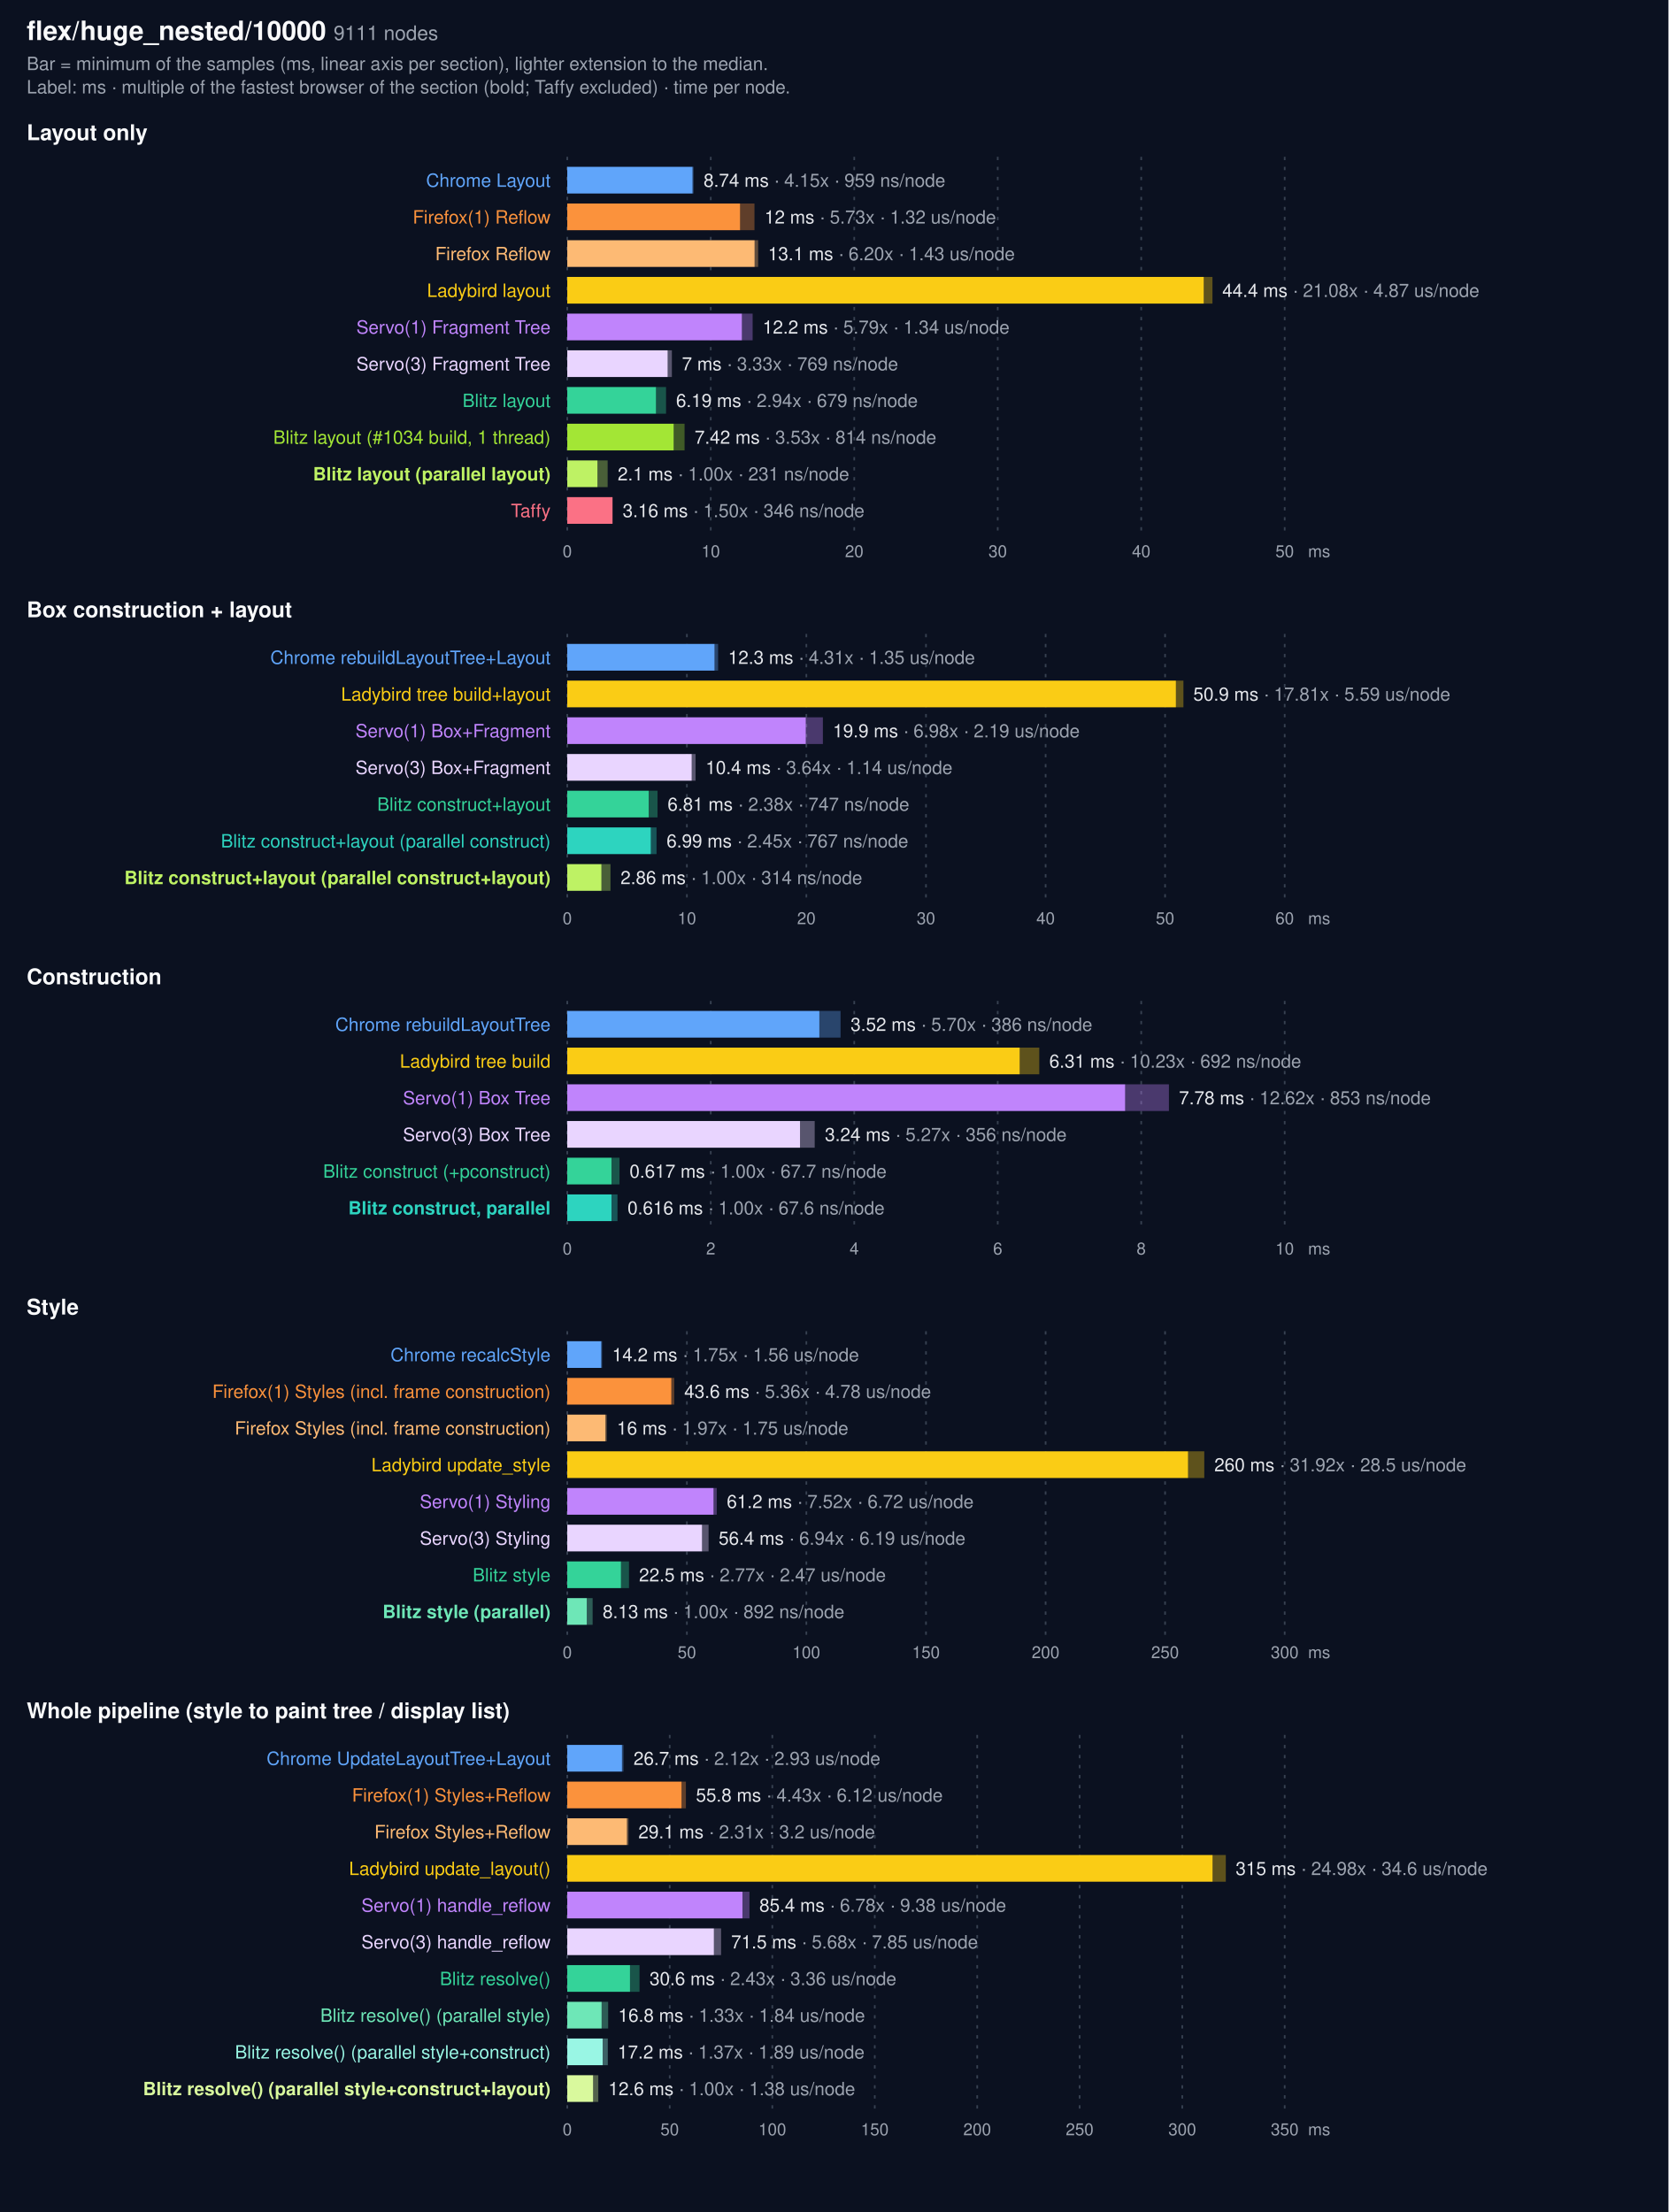
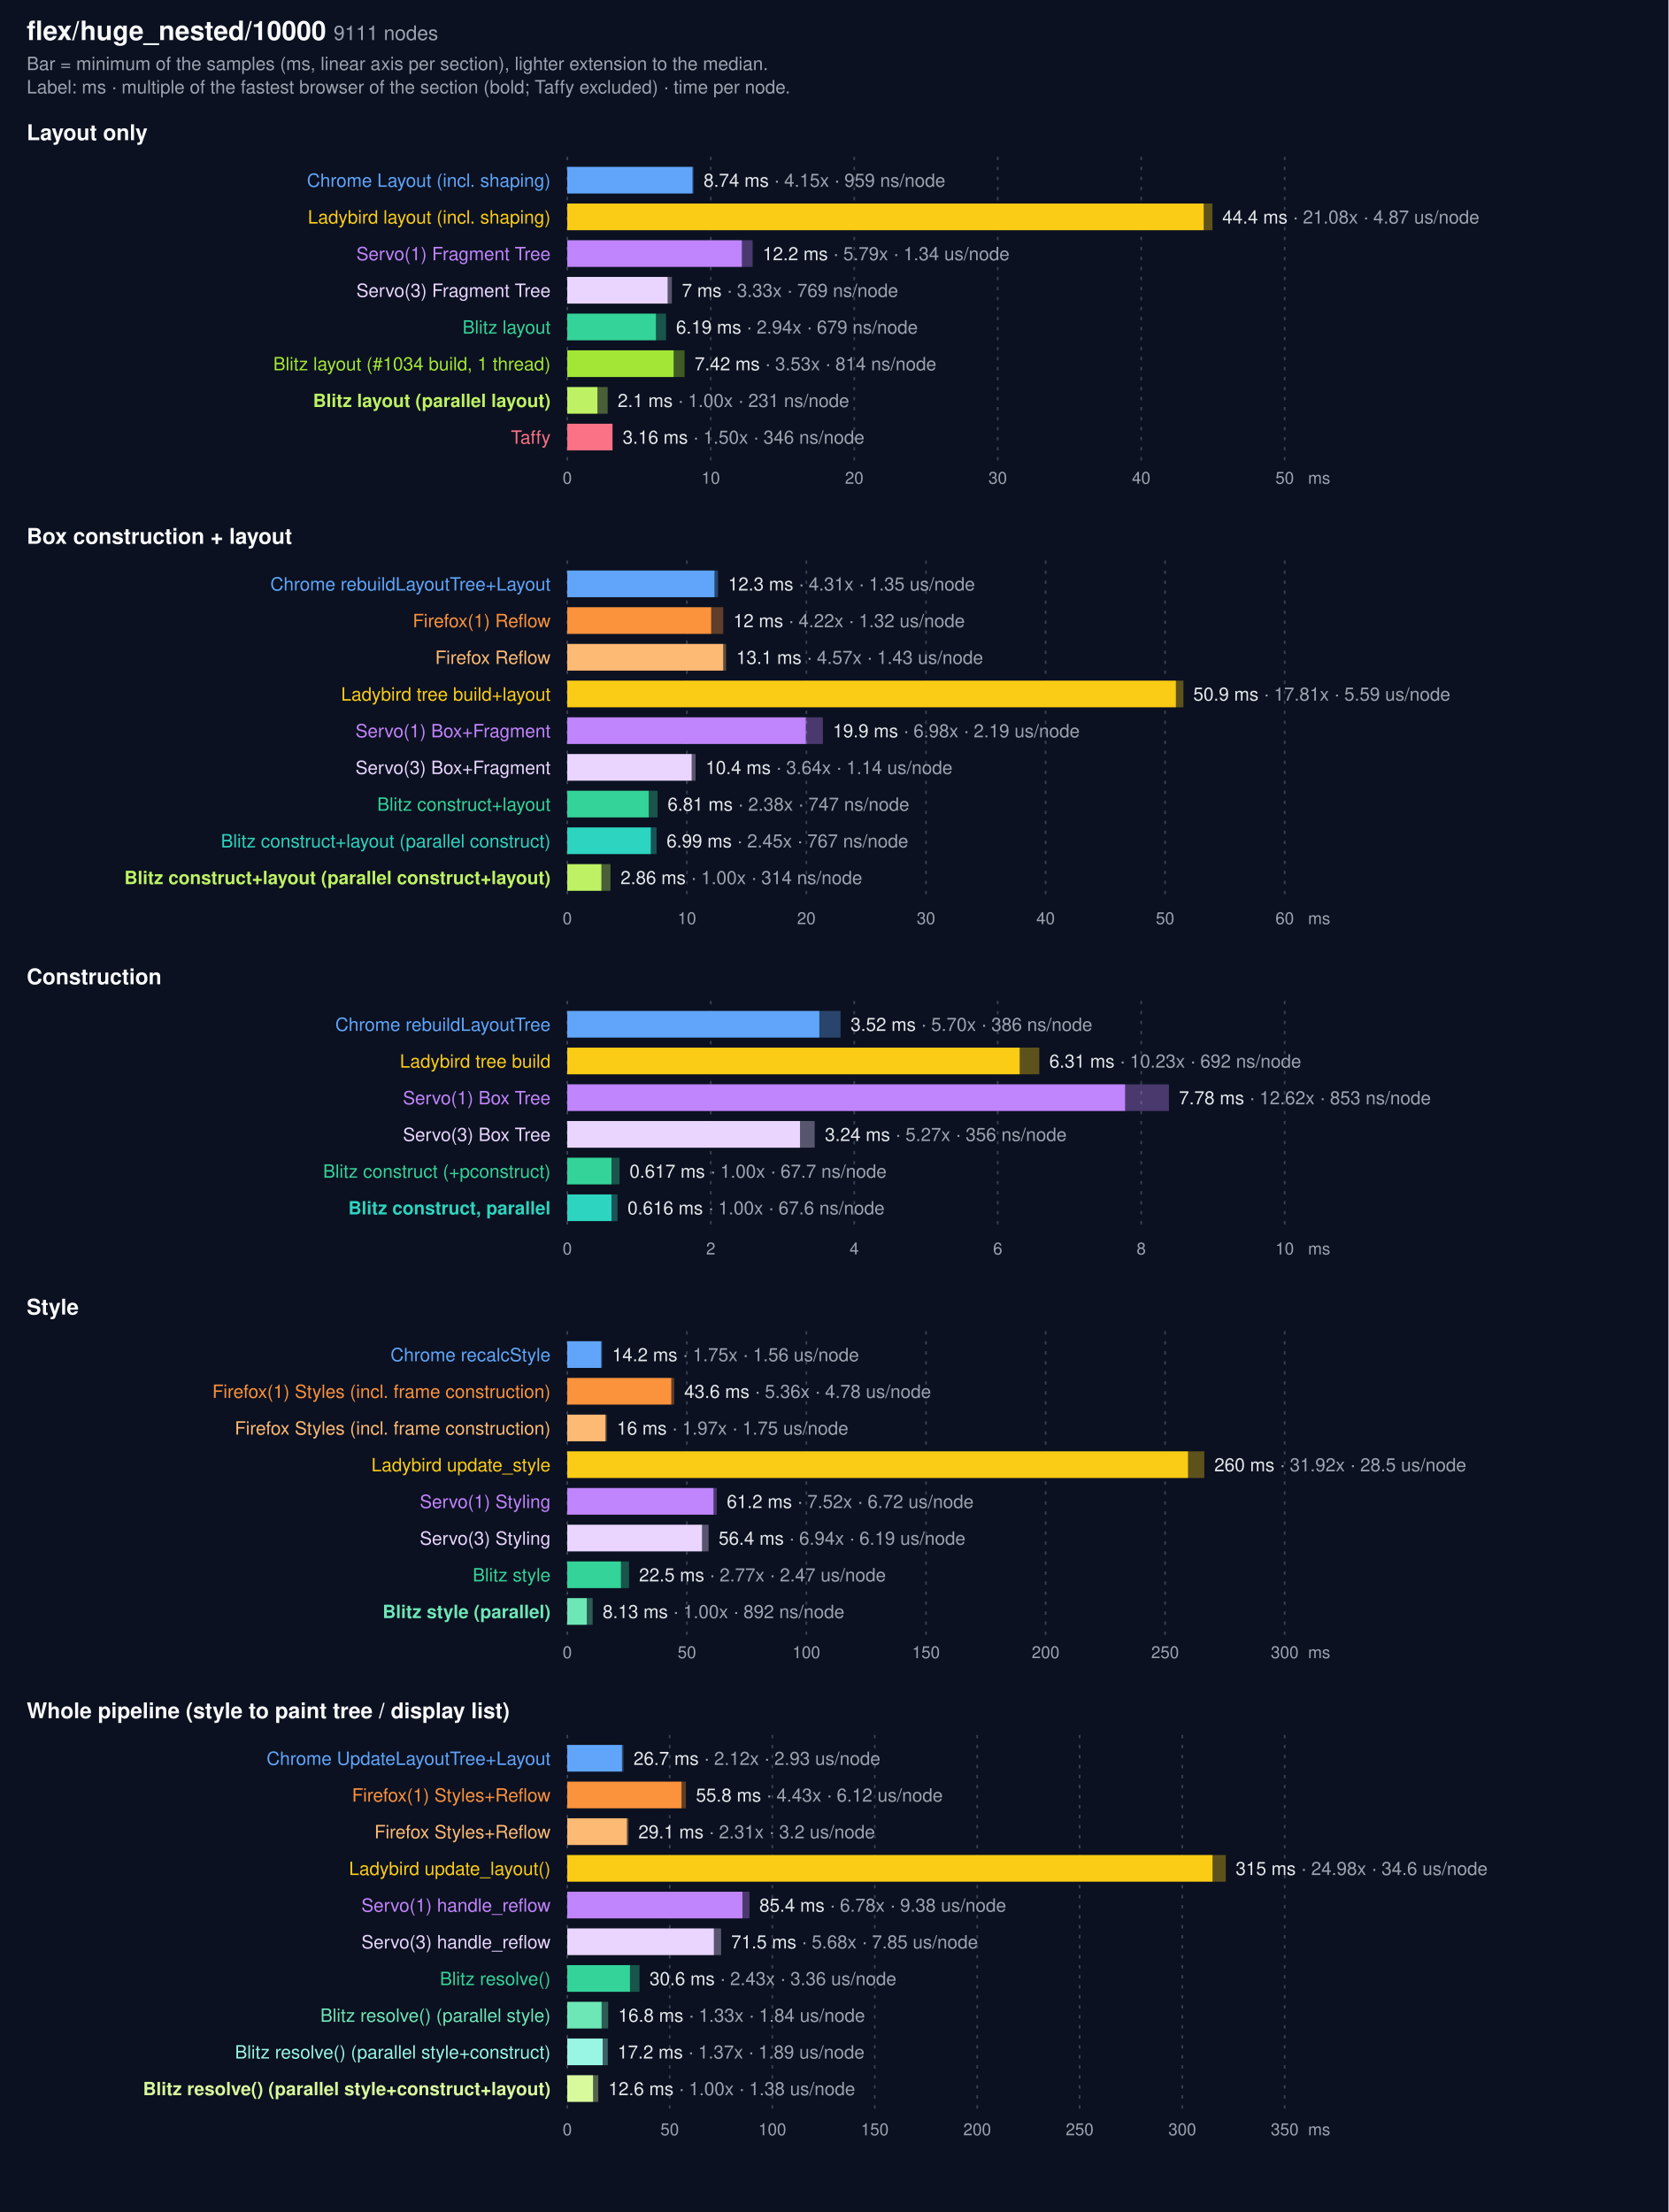
<svg xmlns="http://www.w3.org/2000/svg" width="1000" height="1326" viewBox="0 0 1000 1326" font-family="system-ui, -apple-system, Segoe UI, Helvetica, Arial, sans-serif">
  <rect width="1000" height="1326" fill="#0b1120" />
  <text x="16" y="24" fill="#f9fafb" font-size="16" font-weight="600">flex/huge_nested/10000 <tspan fill="#9ca3af" font-size="12" font-weight="400">9111 nodes</tspan>
  </text>
  <text x="16" y="42" fill="#9ca3af" font-size="11">Bar = minimum of the samples (ms, linear axis per section), lighter extension to the median.</text>
  <text x="16" y="56" fill="#9ca3af" font-size="11">Label: ms · multiple of the fastest browser of the section (bold; Taffy excluded) · time per node.</text>
  <text x="16" y="84" fill="#f9fafb" font-size="13" font-weight="600">Layout only</text>
-   <line x1="340.0" x2="340.0" y1="94" y2="320" stroke="#374151" stroke-dasharray="2 4" />
-   <text x="340.0" y="334" fill="#9ca3af" font-size="10" text-anchor="middle">0</text>
-   <line x1="426.0" x2="426.0" y1="94" y2="320" stroke="#374151" stroke-dasharray="2 4" />
-   <text x="426.0" y="334" fill="#9ca3af" font-size="10" text-anchor="middle">10</text>
-   <line x1="512.0" x2="512.0" y1="94" y2="320" stroke="#374151" stroke-dasharray="2 4" />
-   <text x="512.0" y="334" fill="#9ca3af" font-size="10" text-anchor="middle">20</text>
-   <line x1="598.0" x2="598.0" y1="94" y2="320" stroke="#374151" stroke-dasharray="2 4" />
-   <text x="598.0" y="334" fill="#9ca3af" font-size="10" text-anchor="middle">30</text>
-   <line x1="684.0" x2="684.0" y1="94" y2="320" stroke="#374151" stroke-dasharray="2 4" />
-   <text x="684.0" y="334" fill="#9ca3af" font-size="10" text-anchor="middle">40</text>
-   <line x1="770.0" x2="770.0" y1="94" y2="320" stroke="#374151" stroke-dasharray="2 4" />
-   <text x="770.0" y="334" fill="#9ca3af" font-size="10" text-anchor="middle">50</text>
-   <text x="784" y="334" fill="#9ca3af" font-size="10">ms</text>
-   <text x="330" y="112" fill="#60a5fa" font-size="11" text-anchor="end">Chrome Layout</text>
+   <line x1="340.0" x2="340.0" y1="94" y2="276" stroke="#374151" stroke-dasharray="2 4" />
+   <text x="340.0" y="290" fill="#9ca3af" font-size="10" text-anchor="middle">0</text>
+   <line x1="426.0" x2="426.0" y1="94" y2="276" stroke="#374151" stroke-dasharray="2 4" />
+   <text x="426.0" y="290" fill="#9ca3af" font-size="10" text-anchor="middle">10</text>
+   <line x1="512.0" x2="512.0" y1="94" y2="276" stroke="#374151" stroke-dasharray="2 4" />
+   <text x="512.0" y="290" fill="#9ca3af" font-size="10" text-anchor="middle">20</text>
+   <line x1="598.0" x2="598.0" y1="94" y2="276" stroke="#374151" stroke-dasharray="2 4" />
+   <text x="598.0" y="290" fill="#9ca3af" font-size="10" text-anchor="middle">30</text>
+   <line x1="684.0" x2="684.0" y1="94" y2="276" stroke="#374151" stroke-dasharray="2 4" />
+   <text x="684.0" y="290" fill="#9ca3af" font-size="10" text-anchor="middle">40</text>
+   <line x1="770.0" x2="770.0" y1="94" y2="276" stroke="#374151" stroke-dasharray="2 4" />
+   <text x="770.0" y="290" fill="#9ca3af" font-size="10" text-anchor="middle">50</text>
+   <text x="784" y="290" fill="#9ca3af" font-size="10">ms</text>
+   <text x="330" y="112" fill="#60a5fa" font-size="11" text-anchor="end">Chrome Layout (incl. shaping)</text>
  <rect x="340" y="100" width="75.1" height="16" fill="#60a5fa" />
  <rect x="415.1" y="100" width="0.6" height="16" fill="#60a5fa" opacity="0.35" />
  <text x="421.7" y="112" fill="#e5e7eb" font-size="11">8.74 ms <tspan fill="#9ca3af">· 4.15x · 959 ns/node</tspan>
  </text>
-   <text x="330" y="134" fill="#fb923c" font-size="11" text-anchor="end">Firefox(1) Reflow</text>
-   <rect x="340" y="122" width="103.6" height="16" fill="#fb923c" />
-   <rect x="443.6" y="122" width="8.6" height="16" fill="#fb923c" opacity="0.35" />
-   <text x="458.2" y="134" fill="#e5e7eb" font-size="11">12 ms <tspan fill="#9ca3af">· 5.73x · 1.32 us/node</tspan>
-   </text>
-   <text x="330" y="156" fill="#fdba74" font-size="11" text-anchor="end">Firefox Reflow</text>
-   <rect x="340" y="144" width="112.3" height="16" fill="#fdba74" />
-   <rect x="452.3" y="144" width="2.1" height="16" fill="#fdba74" opacity="0.35" />
-   <text x="460.3" y="156" fill="#e5e7eb" font-size="11">13.1 ms <tspan fill="#9ca3af">· 6.20x · 1.43 us/node</tspan>
-   </text>
-   <text x="330" y="178" fill="#facc15" font-size="11" text-anchor="end">Ladybird layout</text>
-   <rect x="340" y="166" width="381.5" height="16" fill="#facc15" />
-   <rect x="721.5" y="166" width="5.2" height="16" fill="#facc15" opacity="0.35" />
-   <text x="732.6" y="178" fill="#e5e7eb" font-size="11">44.4 ms <tspan fill="#9ca3af">· 21.08x · 4.87 us/node</tspan>
-   </text>
-   <text x="330" y="200" fill="#c084fc" font-size="11" text-anchor="end">Servo(1) Fragment Tree</text>
-   <rect x="340" y="188" width="104.7" height="16" fill="#c084fc" />
-   <rect x="444.7" y="188" width="6.4" height="16" fill="#c084fc" opacity="0.35" />
-   <text x="457.1" y="200" fill="#e5e7eb" font-size="11">12.2 ms <tspan fill="#9ca3af">· 5.79x · 1.34 us/node</tspan>
-   </text>
-   <text x="330" y="222" fill="#e9d5ff" font-size="11" text-anchor="end">Servo(3) Fragment Tree</text>
-   <rect x="340" y="210" width="60.2" height="16" fill="#e9d5ff" />
-   <rect x="400.2" y="210" width="2.5" height="16" fill="#e9d5ff" opacity="0.35" />
-   <text x="408.7" y="222" fill="#e5e7eb" font-size="11">7 ms <tspan fill="#9ca3af">· 3.33x · 769 ns/node</tspan>
-   </text>
-   <text x="330" y="244" fill="#34d399" font-size="11" text-anchor="end">Blitz layout</text>
-   <rect x="340" y="232" width="53.2" height="16" fill="#34d399" />
-   <rect x="393.2" y="232" width="6.0" height="16" fill="#34d399" opacity="0.35" />
-   <text x="405.2" y="244" fill="#e5e7eb" font-size="11">6.19 ms <tspan fill="#9ca3af">· 2.94x · 679 ns/node</tspan>
-   </text>
-   <text x="330" y="266" fill="#a3e635" font-size="11" text-anchor="end">Blitz layout (#1034 build, 1 thread)</text>
-   <rect x="340" y="254" width="63.8" height="16" fill="#a3e635" />
-   <rect x="403.8" y="254" width="6.5" height="16" fill="#a3e635" opacity="0.35" />
-   <text x="416.3" y="266" fill="#e5e7eb" font-size="11">7.42 ms <tspan fill="#9ca3af">· 3.53x · 814 ns/node</tspan>
-   </text>
-   <text x="330" y="288" fill="#bef264" font-size="11" text-anchor="end" font-weight="700">Blitz layout (parallel layout)</text>
-   <rect x="340" y="276" width="18.1" height="16" fill="#bef264" />
-   <rect x="358.1" y="276" width="6.1" height="16" fill="#bef264" opacity="0.35" />
-   <text x="370.2" y="288" fill="#e5e7eb" font-size="11">2.1 ms <tspan fill="#9ca3af">· 1.00x · 231 ns/node</tspan>
-   </text>
-   <text x="330" y="310" fill="#fb7185" font-size="11" text-anchor="end">Taffy</text>
-   <rect x="340" y="298" width="27.1" height="16" fill="#fb7185" />
-   <rect x="367.1" y="298" width="0.1" height="16" fill="#fb7185" opacity="0.35" />
-   <text x="373.2" y="310" fill="#e5e7eb" font-size="11">3.16 ms <tspan fill="#9ca3af">· 1.50x · 346 ns/node</tspan>
-   </text>
-   <text x="16" y="370" fill="#f9fafb" font-size="13" font-weight="600">Box construction + layout</text>
-   <line x1="340.0" x2="340.0" y1="380" y2="540" stroke="#374151" stroke-dasharray="2 4" />
+   <text x="330" y="134" fill="#facc15" font-size="11" text-anchor="end">Ladybird layout (incl. shaping)</text>
+   <rect x="340" y="122" width="381.5" height="16" fill="#facc15" />
+   <rect x="721.5" y="122" width="5.2" height="16" fill="#facc15" opacity="0.35" />
+   <text x="732.6" y="134" fill="#e5e7eb" font-size="11">44.4 ms <tspan fill="#9ca3af">· 21.08x · 4.87 us/node</tspan>
+   </text>
+   <text x="330" y="156" fill="#c084fc" font-size="11" text-anchor="end">Servo(1) Fragment Tree</text>
+   <rect x="340" y="144" width="104.7" height="16" fill="#c084fc" />
+   <rect x="444.7" y="144" width="6.4" height="16" fill="#c084fc" opacity="0.35" />
+   <text x="457.1" y="156" fill="#e5e7eb" font-size="11">12.2 ms <tspan fill="#9ca3af">· 5.79x · 1.34 us/node</tspan>
+   </text>
+   <text x="330" y="178" fill="#e9d5ff" font-size="11" text-anchor="end">Servo(3) Fragment Tree</text>
+   <rect x="340" y="166" width="60.2" height="16" fill="#e9d5ff" />
+   <rect x="400.2" y="166" width="2.5" height="16" fill="#e9d5ff" opacity="0.35" />
+   <text x="408.7" y="178" fill="#e5e7eb" font-size="11">7 ms <tspan fill="#9ca3af">· 3.33x · 769 ns/node</tspan>
+   </text>
+   <text x="330" y="200" fill="#34d399" font-size="11" text-anchor="end">Blitz layout</text>
+   <rect x="340" y="188" width="53.2" height="16" fill="#34d399" />
+   <rect x="393.2" y="188" width="6.0" height="16" fill="#34d399" opacity="0.35" />
+   <text x="405.2" y="200" fill="#e5e7eb" font-size="11">6.19 ms <tspan fill="#9ca3af">· 2.94x · 679 ns/node</tspan>
+   </text>
+   <text x="330" y="222" fill="#a3e635" font-size="11" text-anchor="end">Blitz layout (#1034 build, 1 thread)</text>
+   <rect x="340" y="210" width="63.8" height="16" fill="#a3e635" />
+   <rect x="403.8" y="210" width="6.5" height="16" fill="#a3e635" opacity="0.35" />
+   <text x="416.3" y="222" fill="#e5e7eb" font-size="11">7.42 ms <tspan fill="#9ca3af">· 3.53x · 814 ns/node</tspan>
+   </text>
+   <text x="330" y="244" fill="#bef264" font-size="11" text-anchor="end" font-weight="700">Blitz layout (parallel layout)</text>
+   <rect x="340" y="232" width="18.1" height="16" fill="#bef264" />
+   <rect x="358.1" y="232" width="6.1" height="16" fill="#bef264" opacity="0.35" />
+   <text x="370.2" y="244" fill="#e5e7eb" font-size="11">2.1 ms <tspan fill="#9ca3af">· 1.00x · 231 ns/node</tspan>
+   </text>
+   <text x="330" y="266" fill="#fb7185" font-size="11" text-anchor="end">Taffy</text>
+   <rect x="340" y="254" width="27.1" height="16" fill="#fb7185" />
+   <rect x="367.1" y="254" width="0.1" height="16" fill="#fb7185" opacity="0.35" />
+   <text x="373.2" y="266" fill="#e5e7eb" font-size="11">3.16 ms <tspan fill="#9ca3af">· 1.50x · 346 ns/node</tspan>
+   </text>
+   <text x="16" y="326" fill="#f9fafb" font-size="13" font-weight="600">Box construction + layout</text>
+   <line x1="340.0" x2="340.0" y1="336" y2="540" stroke="#374151" stroke-dasharray="2 4" />
  <text x="340.0" y="554" fill="#9ca3af" font-size="10" text-anchor="middle">0</text>
-   <line x1="411.7" x2="411.7" y1="380" y2="540" stroke="#374151" stroke-dasharray="2 4" />
+   <line x1="411.7" x2="411.7" y1="336" y2="540" stroke="#374151" stroke-dasharray="2 4" />
  <text x="411.7" y="554" fill="#9ca3af" font-size="10" text-anchor="middle">10</text>
-   <line x1="483.3" x2="483.3" y1="380" y2="540" stroke="#374151" stroke-dasharray="2 4" />
+   <line x1="483.3" x2="483.3" y1="336" y2="540" stroke="#374151" stroke-dasharray="2 4" />
  <text x="483.3" y="554" fill="#9ca3af" font-size="10" text-anchor="middle">20</text>
-   <line x1="555.0" x2="555.0" y1="380" y2="540" stroke="#374151" stroke-dasharray="2 4" />
+   <line x1="555.0" x2="555.0" y1="336" y2="540" stroke="#374151" stroke-dasharray="2 4" />
  <text x="555.0" y="554" fill="#9ca3af" font-size="10" text-anchor="middle">30</text>
-   <line x1="626.7" x2="626.7" y1="380" y2="540" stroke="#374151" stroke-dasharray="2 4" />
+   <line x1="626.7" x2="626.7" y1="336" y2="540" stroke="#374151" stroke-dasharray="2 4" />
  <text x="626.7" y="554" fill="#9ca3af" font-size="10" text-anchor="middle">40</text>
-   <line x1="698.3" x2="698.3" y1="380" y2="540" stroke="#374151" stroke-dasharray="2 4" />
+   <line x1="698.3" x2="698.3" y1="336" y2="540" stroke="#374151" stroke-dasharray="2 4" />
  <text x="698.3" y="554" fill="#9ca3af" font-size="10" text-anchor="middle">50</text>
-   <line x1="770.0" x2="770.0" y1="380" y2="540" stroke="#374151" stroke-dasharray="2 4" />
+   <line x1="770.0" x2="770.0" y1="336" y2="540" stroke="#374151" stroke-dasharray="2 4" />
  <text x="770.0" y="554" fill="#9ca3af" font-size="10" text-anchor="middle">60</text>
  <text x="784" y="554" fill="#9ca3af" font-size="10">ms</text>
-   <text x="330" y="398" fill="#60a5fa" font-size="11" text-anchor="end">Chrome rebuildLayoutTree+Layout</text>
-   <rect x="340" y="386" width="88.3" height="16" fill="#60a5fa" />
-   <rect x="428.3" y="386" width="2.1" height="16" fill="#60a5fa" opacity="0.35" />
-   <text x="436.4" y="398" fill="#e5e7eb" font-size="11">12.3 ms <tspan fill="#9ca3af">· 4.31x · 1.35 us/node</tspan>
+   <text x="330" y="354" fill="#60a5fa" font-size="11" text-anchor="end">Chrome rebuildLayoutTree+Layout</text>
+   <rect x="340" y="342" width="88.3" height="16" fill="#60a5fa" />
+   <rect x="428.3" y="342" width="2.1" height="16" fill="#60a5fa" opacity="0.35" />
+   <text x="436.4" y="354" fill="#e5e7eb" font-size="11">12.3 ms <tspan fill="#9ca3af">· 4.31x · 1.35 us/node</tspan>
+   </text>
+   <text x="330" y="376" fill="#fb923c" font-size="11" text-anchor="end">Firefox(1) Reflow</text>
+   <rect x="340" y="364" width="86.3" height="16" fill="#fb923c" />
+   <rect x="426.3" y="364" width="7.2" height="16" fill="#fb923c" opacity="0.35" />
+   <text x="439.5" y="376" fill="#e5e7eb" font-size="11">12 ms <tspan fill="#9ca3af">· 4.22x · 1.32 us/node</tspan>
+   </text>
+   <text x="330" y="398" fill="#fdba74" font-size="11" text-anchor="end">Firefox Reflow</text>
+   <rect x="340" y="386" width="93.5" height="16" fill="#fdba74" />
+   <rect x="433.5" y="386" width="1.7" height="16" fill="#fdba74" opacity="0.35" />
+   <text x="441.3" y="398" fill="#e5e7eb" font-size="11">13.1 ms <tspan fill="#9ca3af">· 4.57x · 1.43 us/node</tspan>
  </text>
  <text x="330" y="420" fill="#facc15" font-size="11" text-anchor="end">Ladybird tree build+layout</text>
  <rect x="340" y="408" width="364.8" height="16" fill="#facc15" />
  <rect x="704.8" y="408" width="4.5" height="16" fill="#facc15" opacity="0.35" />
  <text x="715.2" y="420" fill="#e5e7eb" font-size="11">50.9 ms <tspan fill="#9ca3af">· 17.81x · 5.59 us/node</tspan>
  </text>
  <text x="330" y="442" fill="#c084fc" font-size="11" text-anchor="end">Servo(1) Box+Fragment</text>
  <rect x="340" y="430" width="143.0" height="16" fill="#c084fc" />
  <rect x="483.0" y="430" width="10.2" height="16" fill="#c084fc" opacity="0.35" />
  <text x="499.2" y="442" fill="#e5e7eb" font-size="11">19.9 ms <tspan fill="#9ca3af">· 6.98x · 2.19 us/node</tspan>
  </text>
  <text x="330" y="464" fill="#e9d5ff" font-size="11" text-anchor="end">Servo(3) Box+Fragment</text>
  <rect x="340" y="452" width="74.6" height="16" fill="#e9d5ff" />
  <rect x="414.6" y="452" width="2.3" height="16" fill="#e9d5ff" opacity="0.35" />
  <text x="422.9" y="464" fill="#e5e7eb" font-size="11">10.4 ms <tspan fill="#9ca3af">· 3.64x · 1.14 us/node</tspan>
  </text>
  <text x="330" y="486" fill="#34d399" font-size="11" text-anchor="end">Blitz construct+layout</text>
  <rect x="340" y="474" width="48.8" height="16" fill="#34d399" />
  <rect x="388.8" y="474" width="5.3" height="16" fill="#34d399" opacity="0.35" />
  <text x="400.1" y="486" fill="#e5e7eb" font-size="11">6.81 ms <tspan fill="#9ca3af">· 2.38x · 747 ns/node</tspan>
  </text>
  <text x="330" y="508" fill="#2dd4bf" font-size="11" text-anchor="end">Blitz construct+layout (parallel construct)</text>
  <rect x="340" y="496" width="50.1" height="16" fill="#2dd4bf" />
  <rect x="390.1" y="496" width="3.4" height="16" fill="#2dd4bf" opacity="0.35" />
  <text x="399.5" y="508" fill="#e5e7eb" font-size="11">6.99 ms <tspan fill="#9ca3af">· 2.45x · 767 ns/node</tspan>
  </text>
  <text x="330" y="530" fill="#bef264" font-size="11" text-anchor="end" font-weight="700">Blitz construct+layout (parallel construct+layout)</text>
  <rect x="340" y="518" width="20.5" height="16" fill="#bef264" />
  <rect x="360.5" y="518" width="5.4" height="16" fill="#bef264" opacity="0.35" />
  <text x="371.9" y="530" fill="#e5e7eb" font-size="11">2.86 ms <tspan fill="#9ca3af">· 1.00x · 314 ns/node</tspan>
  </text>
  <text x="16" y="590" fill="#f9fafb" font-size="13" font-weight="600">Construction</text>
  <line x1="340.0" x2="340.0" y1="600" y2="738" stroke="#374151" stroke-dasharray="2 4" />
  <text x="340.0" y="752" fill="#9ca3af" font-size="10" text-anchor="middle">0</text>
  <line x1="426.0" x2="426.0" y1="600" y2="738" stroke="#374151" stroke-dasharray="2 4" />
  <text x="426.0" y="752" fill="#9ca3af" font-size="10" text-anchor="middle">2</text>
  <line x1="512.0" x2="512.0" y1="600" y2="738" stroke="#374151" stroke-dasharray="2 4" />
  <text x="512.0" y="752" fill="#9ca3af" font-size="10" text-anchor="middle">4</text>
  <line x1="598.0" x2="598.0" y1="600" y2="738" stroke="#374151" stroke-dasharray="2 4" />
  <text x="598.0" y="752" fill="#9ca3af" font-size="10" text-anchor="middle">6</text>
  <line x1="684.0" x2="684.0" y1="600" y2="738" stroke="#374151" stroke-dasharray="2 4" />
  <text x="684.0" y="752" fill="#9ca3af" font-size="10" text-anchor="middle">8</text>
  <line x1="770.0" x2="770.0" y1="600" y2="738" stroke="#374151" stroke-dasharray="2 4" />
  <text x="770.0" y="752" fill="#9ca3af" font-size="10" text-anchor="middle">10</text>
  <text x="784" y="752" fill="#9ca3af" font-size="10">ms</text>
  <text x="330" y="618" fill="#60a5fa" font-size="11" text-anchor="end">Chrome rebuildLayoutTree</text>
  <rect x="340" y="606" width="151.1" height="16" fill="#60a5fa" />
  <rect x="491.1" y="606" width="12.7" height="16" fill="#60a5fa" opacity="0.35" />
  <text x="509.8" y="618" fill="#e5e7eb" font-size="11">3.52 ms <tspan fill="#9ca3af">· 5.70x · 386 ns/node</tspan>
  </text>
  <text x="330" y="640" fill="#facc15" font-size="11" text-anchor="end">Ladybird tree build</text>
  <rect x="340" y="628" width="271.2" height="16" fill="#facc15" />
  <rect x="611.2" y="628" width="11.7" height="16" fill="#facc15" opacity="0.35" />
  <text x="628.9" y="640" fill="#e5e7eb" font-size="11">6.31 ms <tspan fill="#9ca3af">· 10.23x · 692 ns/node</tspan>
  </text>
  <text x="330" y="662" fill="#c084fc" font-size="11" text-anchor="end">Servo(1) Box Tree</text>
  <rect x="340" y="650" width="334.4" height="16" fill="#c084fc" />
  <rect x="674.4" y="650" width="26.2" height="16" fill="#c084fc" opacity="0.35" />
  <text x="706.6" y="662" fill="#e5e7eb" font-size="11">7.78 ms <tspan fill="#9ca3af">· 12.62x · 853 ns/node</tspan>
  </text>
  <text x="330" y="684" fill="#e9d5ff" font-size="11" text-anchor="end">Servo(3) Box Tree</text>
  <rect x="340" y="672" width="139.5" height="16" fill="#e9d5ff" />
  <rect x="479.5" y="672" width="8.8" height="16" fill="#e9d5ff" opacity="0.35" />
  <text x="494.4" y="684" fill="#e5e7eb" font-size="11">3.24 ms <tspan fill="#9ca3af">· 5.27x · 356 ns/node</tspan>
  </text>
  <text x="330" y="706" fill="#34d399" font-size="11" text-anchor="end">Blitz construct (+pconstruct)</text>
  <rect x="340" y="694" width="26.5" height="16" fill="#34d399" />
  <rect x="366.5" y="694" width="4.8" height="16" fill="#34d399" opacity="0.35" />
  <text x="377.3" y="706" fill="#e5e7eb" font-size="11">0.617 ms <tspan fill="#9ca3af">· 1.00x · 67.7 ns/node</tspan>
  </text>
  <text x="330" y="728" fill="#2dd4bf" font-size="11" text-anchor="end" font-weight="700">Blitz construct, parallel</text>
  <rect x="340" y="716" width="26.5" height="16" fill="#2dd4bf" />
  <rect x="366.5" y="716" width="3.6" height="16" fill="#2dd4bf" opacity="0.35" />
  <text x="376.1" y="728" fill="#e5e7eb" font-size="11">0.616 ms <tspan fill="#9ca3af">· 1.00x · 67.6 ns/node</tspan>
  </text>
  <text x="16" y="788" fill="#f9fafb" font-size="13" font-weight="600">Style</text>
  <line x1="340.0" x2="340.0" y1="798" y2="980" stroke="#374151" stroke-dasharray="2 4" />
  <text x="340.0" y="994" fill="#9ca3af" font-size="10" text-anchor="middle">0</text>
  <line x1="411.7" x2="411.7" y1="798" y2="980" stroke="#374151" stroke-dasharray="2 4" />
  <text x="411.7" y="994" fill="#9ca3af" font-size="10" text-anchor="middle">50</text>
  <line x1="483.3" x2="483.3" y1="798" y2="980" stroke="#374151" stroke-dasharray="2 4" />
  <text x="483.3" y="994" fill="#9ca3af" font-size="10" text-anchor="middle">100</text>
  <line x1="555.0" x2="555.0" y1="798" y2="980" stroke="#374151" stroke-dasharray="2 4" />
  <text x="555.0" y="994" fill="#9ca3af" font-size="10" text-anchor="middle">150</text>
  <line x1="626.7" x2="626.7" y1="798" y2="980" stroke="#374151" stroke-dasharray="2 4" />
  <text x="626.7" y="994" fill="#9ca3af" font-size="10" text-anchor="middle">200</text>
  <line x1="698.3" x2="698.3" y1="798" y2="980" stroke="#374151" stroke-dasharray="2 4" />
  <text x="698.3" y="994" fill="#9ca3af" font-size="10" text-anchor="middle">250</text>
  <line x1="770.0" x2="770.0" y1="798" y2="980" stroke="#374151" stroke-dasharray="2 4" />
  <text x="770.0" y="994" fill="#9ca3af" font-size="10" text-anchor="middle">300</text>
  <text x="784" y="994" fill="#9ca3af" font-size="10">ms</text>
  <text x="330" y="816" fill="#60a5fa" font-size="11" text-anchor="end">Chrome recalcStyle</text>
  <rect x="340" y="804" width="20.4" height="16" fill="#60a5fa" />
  <rect x="360.4" y="804" width="0.5" height="16" fill="#60a5fa" opacity="0.35" />
  <text x="366.9" y="816" fill="#e5e7eb" font-size="11">14.2 ms <tspan fill="#9ca3af">· 1.75x · 1.56 us/node</tspan>
  </text>
  <text x="330" y="838" fill="#fb923c" font-size="11" text-anchor="end">Firefox(1) Styles (incl. frame construction)</text>
  <rect x="340" y="826" width="62.4" height="16" fill="#fb923c" />
  <rect x="402.4" y="826" width="1.7" height="16" fill="#fb923c" opacity="0.35" />
  <text x="410.1" y="838" fill="#e5e7eb" font-size="11">43.6 ms <tspan fill="#9ca3af">· 5.36x · 4.78 us/node</tspan>
  </text>
  <text x="330" y="860" fill="#fdba74" font-size="11" text-anchor="end">Firefox Styles (incl. frame construction)</text>
  <rect x="340" y="848" width="22.9" height="16" fill="#fdba74" />
  <rect x="362.9" y="848" width="0.8" height="16" fill="#fdba74" opacity="0.35" />
  <text x="369.7" y="860" fill="#e5e7eb" font-size="11">16 ms <tspan fill="#9ca3af">· 1.97x · 1.75 us/node</tspan>
  </text>
  <text x="330" y="882" fill="#facc15" font-size="11" text-anchor="end">Ladybird update_style</text>
  <rect x="340" y="870" width="372.1" height="16" fill="#facc15" />
  <rect x="712.1" y="870" width="9.7" height="16" fill="#facc15" opacity="0.35" />
  <text x="727.8" y="882" fill="#e5e7eb" font-size="11">260 ms <tspan fill="#9ca3af">· 31.92x · 28.5 us/node</tspan>
  </text>
  <text x="330" y="904" fill="#c084fc" font-size="11" text-anchor="end">Servo(1) Styling</text>
  <rect x="340" y="892" width="87.7" height="16" fill="#c084fc" />
  <rect x="427.7" y="892" width="1.9" height="16" fill="#c084fc" opacity="0.35" />
  <text x="435.6" y="904" fill="#e5e7eb" font-size="11">61.2 ms <tspan fill="#9ca3af">· 7.52x · 6.72 us/node</tspan>
  </text>
  <text x="330" y="926" fill="#e9d5ff" font-size="11" text-anchor="end">Servo(3) Styling</text>
  <rect x="340" y="914" width="80.8" height="16" fill="#e9d5ff" />
  <rect x="420.8" y="914" width="3.9" height="16" fill="#e9d5ff" opacity="0.35" />
  <text x="430.7" y="926" fill="#e5e7eb" font-size="11">56.4 ms <tspan fill="#9ca3af">· 6.94x · 6.19 us/node</tspan>
  </text>
  <text x="330" y="948" fill="#34d399" font-size="11" text-anchor="end">Blitz style</text>
  <rect x="340" y="936" width="32.2" height="16" fill="#34d399" />
  <rect x="372.2" y="936" width="4.8" height="16" fill="#34d399" opacity="0.35" />
  <text x="383.0" y="948" fill="#e5e7eb" font-size="11">22.5 ms <tspan fill="#9ca3af">· 2.77x · 2.47 us/node</tspan>
  </text>
  <text x="330" y="970" fill="#6ee7b7" font-size="11" text-anchor="end" font-weight="700">Blitz style (parallel)</text>
  <rect x="340" y="958" width="11.7" height="16" fill="#6ee7b7" />
  <rect x="351.7" y="958" width="3.5" height="16" fill="#6ee7b7" opacity="0.35" />
  <text x="361.2" y="970" fill="#e5e7eb" font-size="11">8.13 ms <tspan fill="#9ca3af">· 1.00x · 892 ns/node</tspan>
  </text>
  <text x="16" y="1030" fill="#f9fafb" font-size="13" font-weight="600">Whole pipeline (style to paint tree / display list)</text>
  <line x1="340.0" x2="340.0" y1="1040" y2="1266" stroke="#374151" stroke-dasharray="2 4" />
  <text x="340.0" y="1280" fill="#9ca3af" font-size="10" text-anchor="middle">0</text>
  <line x1="401.4" x2="401.4" y1="1040" y2="1266" stroke="#374151" stroke-dasharray="2 4" />
  <text x="401.4" y="1280" fill="#9ca3af" font-size="10" text-anchor="middle">50</text>
  <line x1="462.9" x2="462.9" y1="1040" y2="1266" stroke="#374151" stroke-dasharray="2 4" />
  <text x="462.9" y="1280" fill="#9ca3af" font-size="10" text-anchor="middle">100</text>
  <line x1="524.3" x2="524.3" y1="1040" y2="1266" stroke="#374151" stroke-dasharray="2 4" />
  <text x="524.3" y="1280" fill="#9ca3af" font-size="10" text-anchor="middle">150</text>
  <line x1="585.7" x2="585.7" y1="1040" y2="1266" stroke="#374151" stroke-dasharray="2 4" />
  <text x="585.7" y="1280" fill="#9ca3af" font-size="10" text-anchor="middle">200</text>
  <line x1="647.1" x2="647.1" y1="1040" y2="1266" stroke="#374151" stroke-dasharray="2 4" />
  <text x="647.1" y="1280" fill="#9ca3af" font-size="10" text-anchor="middle">250</text>
  <line x1="708.6" x2="708.6" y1="1040" y2="1266" stroke="#374151" stroke-dasharray="2 4" />
  <text x="708.6" y="1280" fill="#9ca3af" font-size="10" text-anchor="middle">300</text>
  <line x1="770.0" x2="770.0" y1="1040" y2="1266" stroke="#374151" stroke-dasharray="2 4" />
  <text x="770.0" y="1280" fill="#9ca3af" font-size="10" text-anchor="middle">350</text>
  <text x="784" y="1280" fill="#9ca3af" font-size="10">ms</text>
  <text x="330" y="1058" fill="#60a5fa" font-size="11" text-anchor="end">Chrome UpdateLayoutTree+Layout</text>
  <rect x="340" y="1046" width="32.8" height="16" fill="#60a5fa" />
  <rect x="372.8" y="1046" width="0.9" height="16" fill="#60a5fa" opacity="0.35" />
  <text x="379.7" y="1058" fill="#e5e7eb" font-size="11">26.7 ms <tspan fill="#9ca3af">· 2.12x · 2.93 us/node</tspan>
  </text>
  <text x="330" y="1080" fill="#fb923c" font-size="11" text-anchor="end">Firefox(1) Styles+Reflow</text>
  <rect x="340" y="1068" width="68.5" height="16" fill="#fb923c" />
  <rect x="408.5" y="1068" width="2.6" height="16" fill="#fb923c" opacity="0.35" />
  <text x="417.1" y="1080" fill="#e5e7eb" font-size="11">55.8 ms <tspan fill="#9ca3af">· 4.43x · 6.12 us/node</tspan>
  </text>
  <text x="330" y="1102" fill="#fdba74" font-size="11" text-anchor="end">Firefox Styles+Reflow</text>
  <rect x="340" y="1090" width="35.8" height="16" fill="#fdba74" />
  <rect x="375.8" y="1090" width="0.9" height="16" fill="#fdba74" opacity="0.35" />
  <text x="382.6" y="1102" fill="#e5e7eb" font-size="11">29.1 ms <tspan fill="#9ca3af">· 2.31x · 3.2 us/node</tspan>
  </text>
  <text x="330" y="1124" fill="#facc15" font-size="11" text-anchor="end">Ladybird update_layout()</text>
  <rect x="340" y="1112" width="386.8" height="16" fill="#facc15" />
  <rect x="726.8" y="1112" width="7.9" height="16" fill="#facc15" opacity="0.35" />
  <text x="740.6" y="1124" fill="#e5e7eb" font-size="11">315 ms <tspan fill="#9ca3af">· 24.98x · 34.6 us/node</tspan>
  </text>
  <text x="330" y="1146" fill="#c084fc" font-size="11" text-anchor="end">Servo(1) handle_reflow</text>
  <rect x="340" y="1134" width="105.0" height="16" fill="#c084fc" />
  <rect x="445.0" y="1134" width="4.2" height="16" fill="#c084fc" opacity="0.35" />
  <text x="455.1" y="1146" fill="#e5e7eb" font-size="11">85.4 ms <tspan fill="#9ca3af">· 6.78x · 9.38 us/node</tspan>
  </text>
  <text x="330" y="1168" fill="#e9d5ff" font-size="11" text-anchor="end">Servo(3) handle_reflow</text>
  <rect x="340" y="1156" width="87.9" height="16" fill="#e9d5ff" />
  <rect x="427.9" y="1156" width="4.3" height="16" fill="#e9d5ff" opacity="0.35" />
  <text x="438.2" y="1168" fill="#e5e7eb" font-size="11">71.5 ms <tspan fill="#9ca3af">· 5.68x · 7.85 us/node</tspan>
  </text>
  <text x="330" y="1190" fill="#34d399" font-size="11" text-anchor="end">Blitz resolve()</text>
  <rect x="340" y="1178" width="37.6" height="16" fill="#34d399" />
  <rect x="377.6" y="1178" width="5.7" height="16" fill="#34d399" opacity="0.35" />
  <text x="389.3" y="1190" fill="#e5e7eb" font-size="11">30.6 ms <tspan fill="#9ca3af">· 2.43x · 3.36 us/node</tspan>
  </text>
  <text x="330" y="1212" fill="#6ee7b7" font-size="11" text-anchor="end">Blitz resolve() (parallel style)</text>
  <rect x="340" y="1200" width="20.6" height="16" fill="#6ee7b7" />
  <rect x="360.6" y="1200" width="3.9" height="16" fill="#6ee7b7" opacity="0.35" />
  <text x="370.5" y="1212" fill="#e5e7eb" font-size="11">16.8 ms <tspan fill="#9ca3af">· 1.33x · 1.84 us/node</tspan>
  </text>
  <text x="330" y="1234" fill="#99f6e4" font-size="11" text-anchor="end">Blitz resolve() (parallel style+construct)</text>
  <rect x="340" y="1222" width="21.2" height="16" fill="#99f6e4" />
  <rect x="361.2" y="1222" width="3.1" height="16" fill="#99f6e4" opacity="0.35" />
  <text x="370.2" y="1234" fill="#e5e7eb" font-size="11">17.2 ms <tspan fill="#9ca3af">· 1.37x · 1.89 us/node</tspan>
  </text>
  <text x="330" y="1256" fill="#d9f99d" font-size="11" text-anchor="end" font-weight="700">Blitz resolve() (parallel style+construct+layout)</text>
  <rect x="340" y="1244" width="15.5" height="16" fill="#d9f99d" />
  <rect x="355.5" y="1244" width="3.1" height="16" fill="#d9f99d" opacity="0.35" />
  <text x="364.6" y="1256" fill="#e5e7eb" font-size="11">12.6 ms <tspan fill="#9ca3af">· 1.00x · 1.38 us/node</tspan>
  </text>
</svg>
